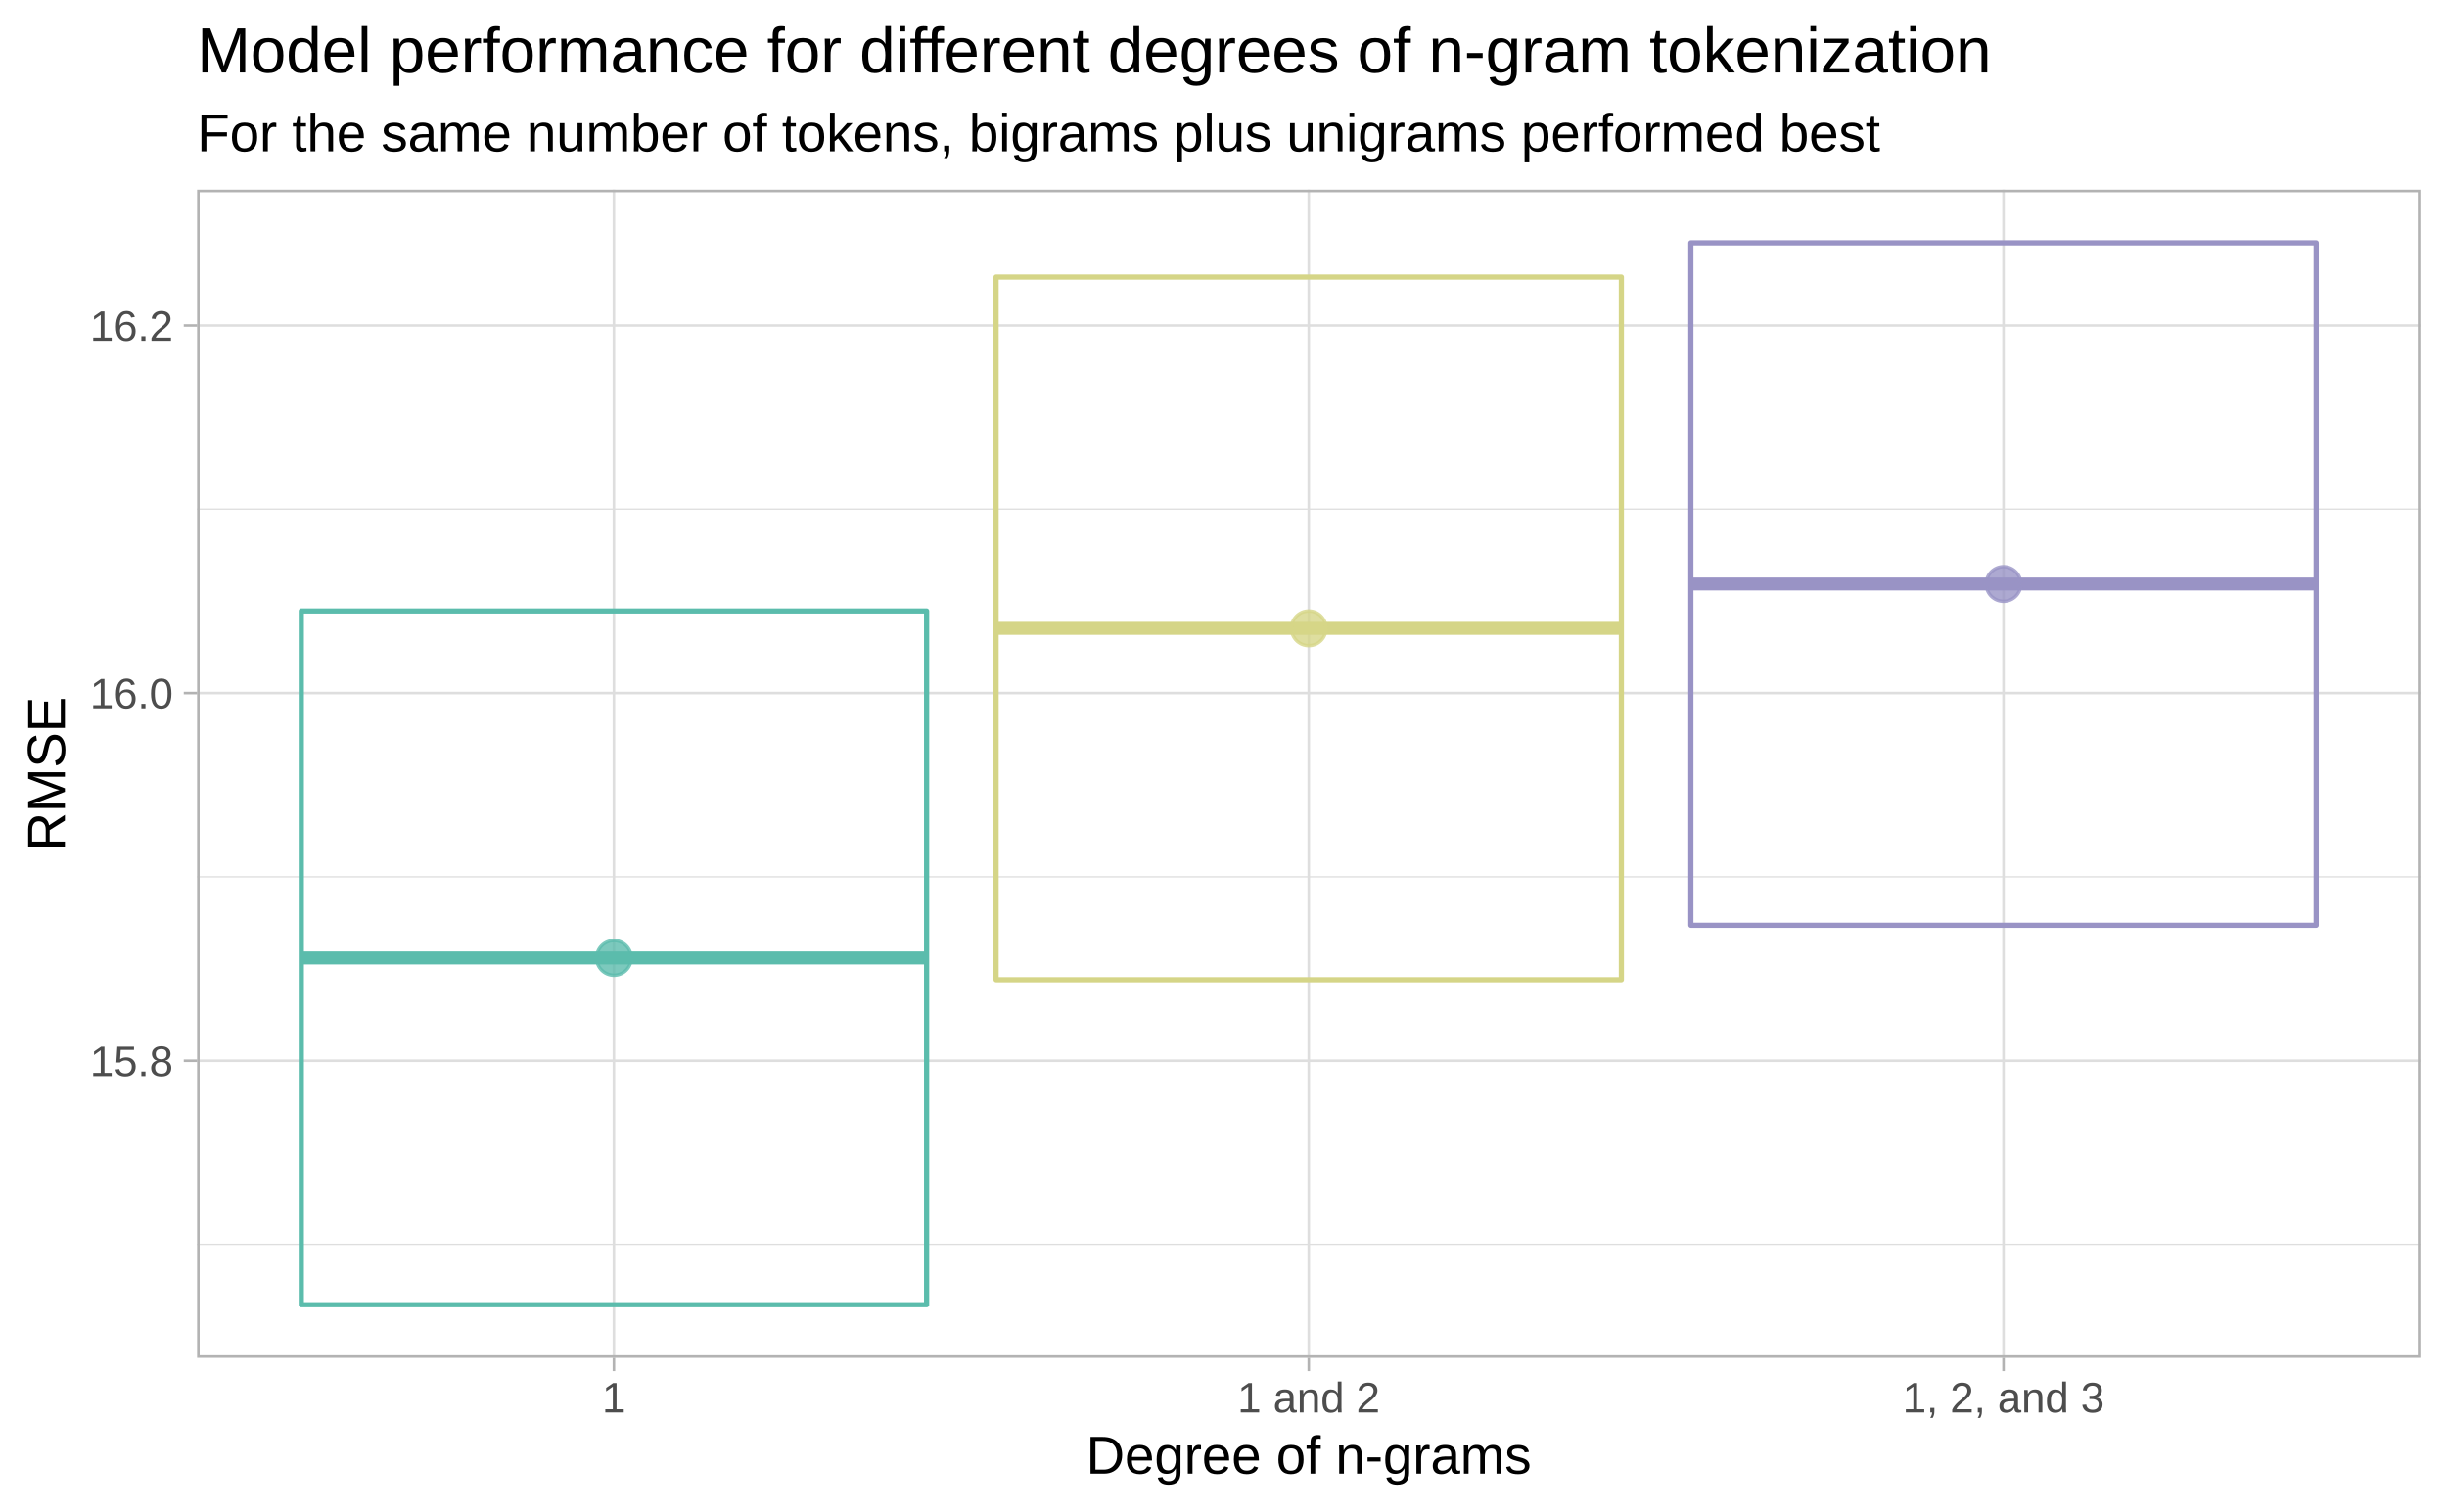
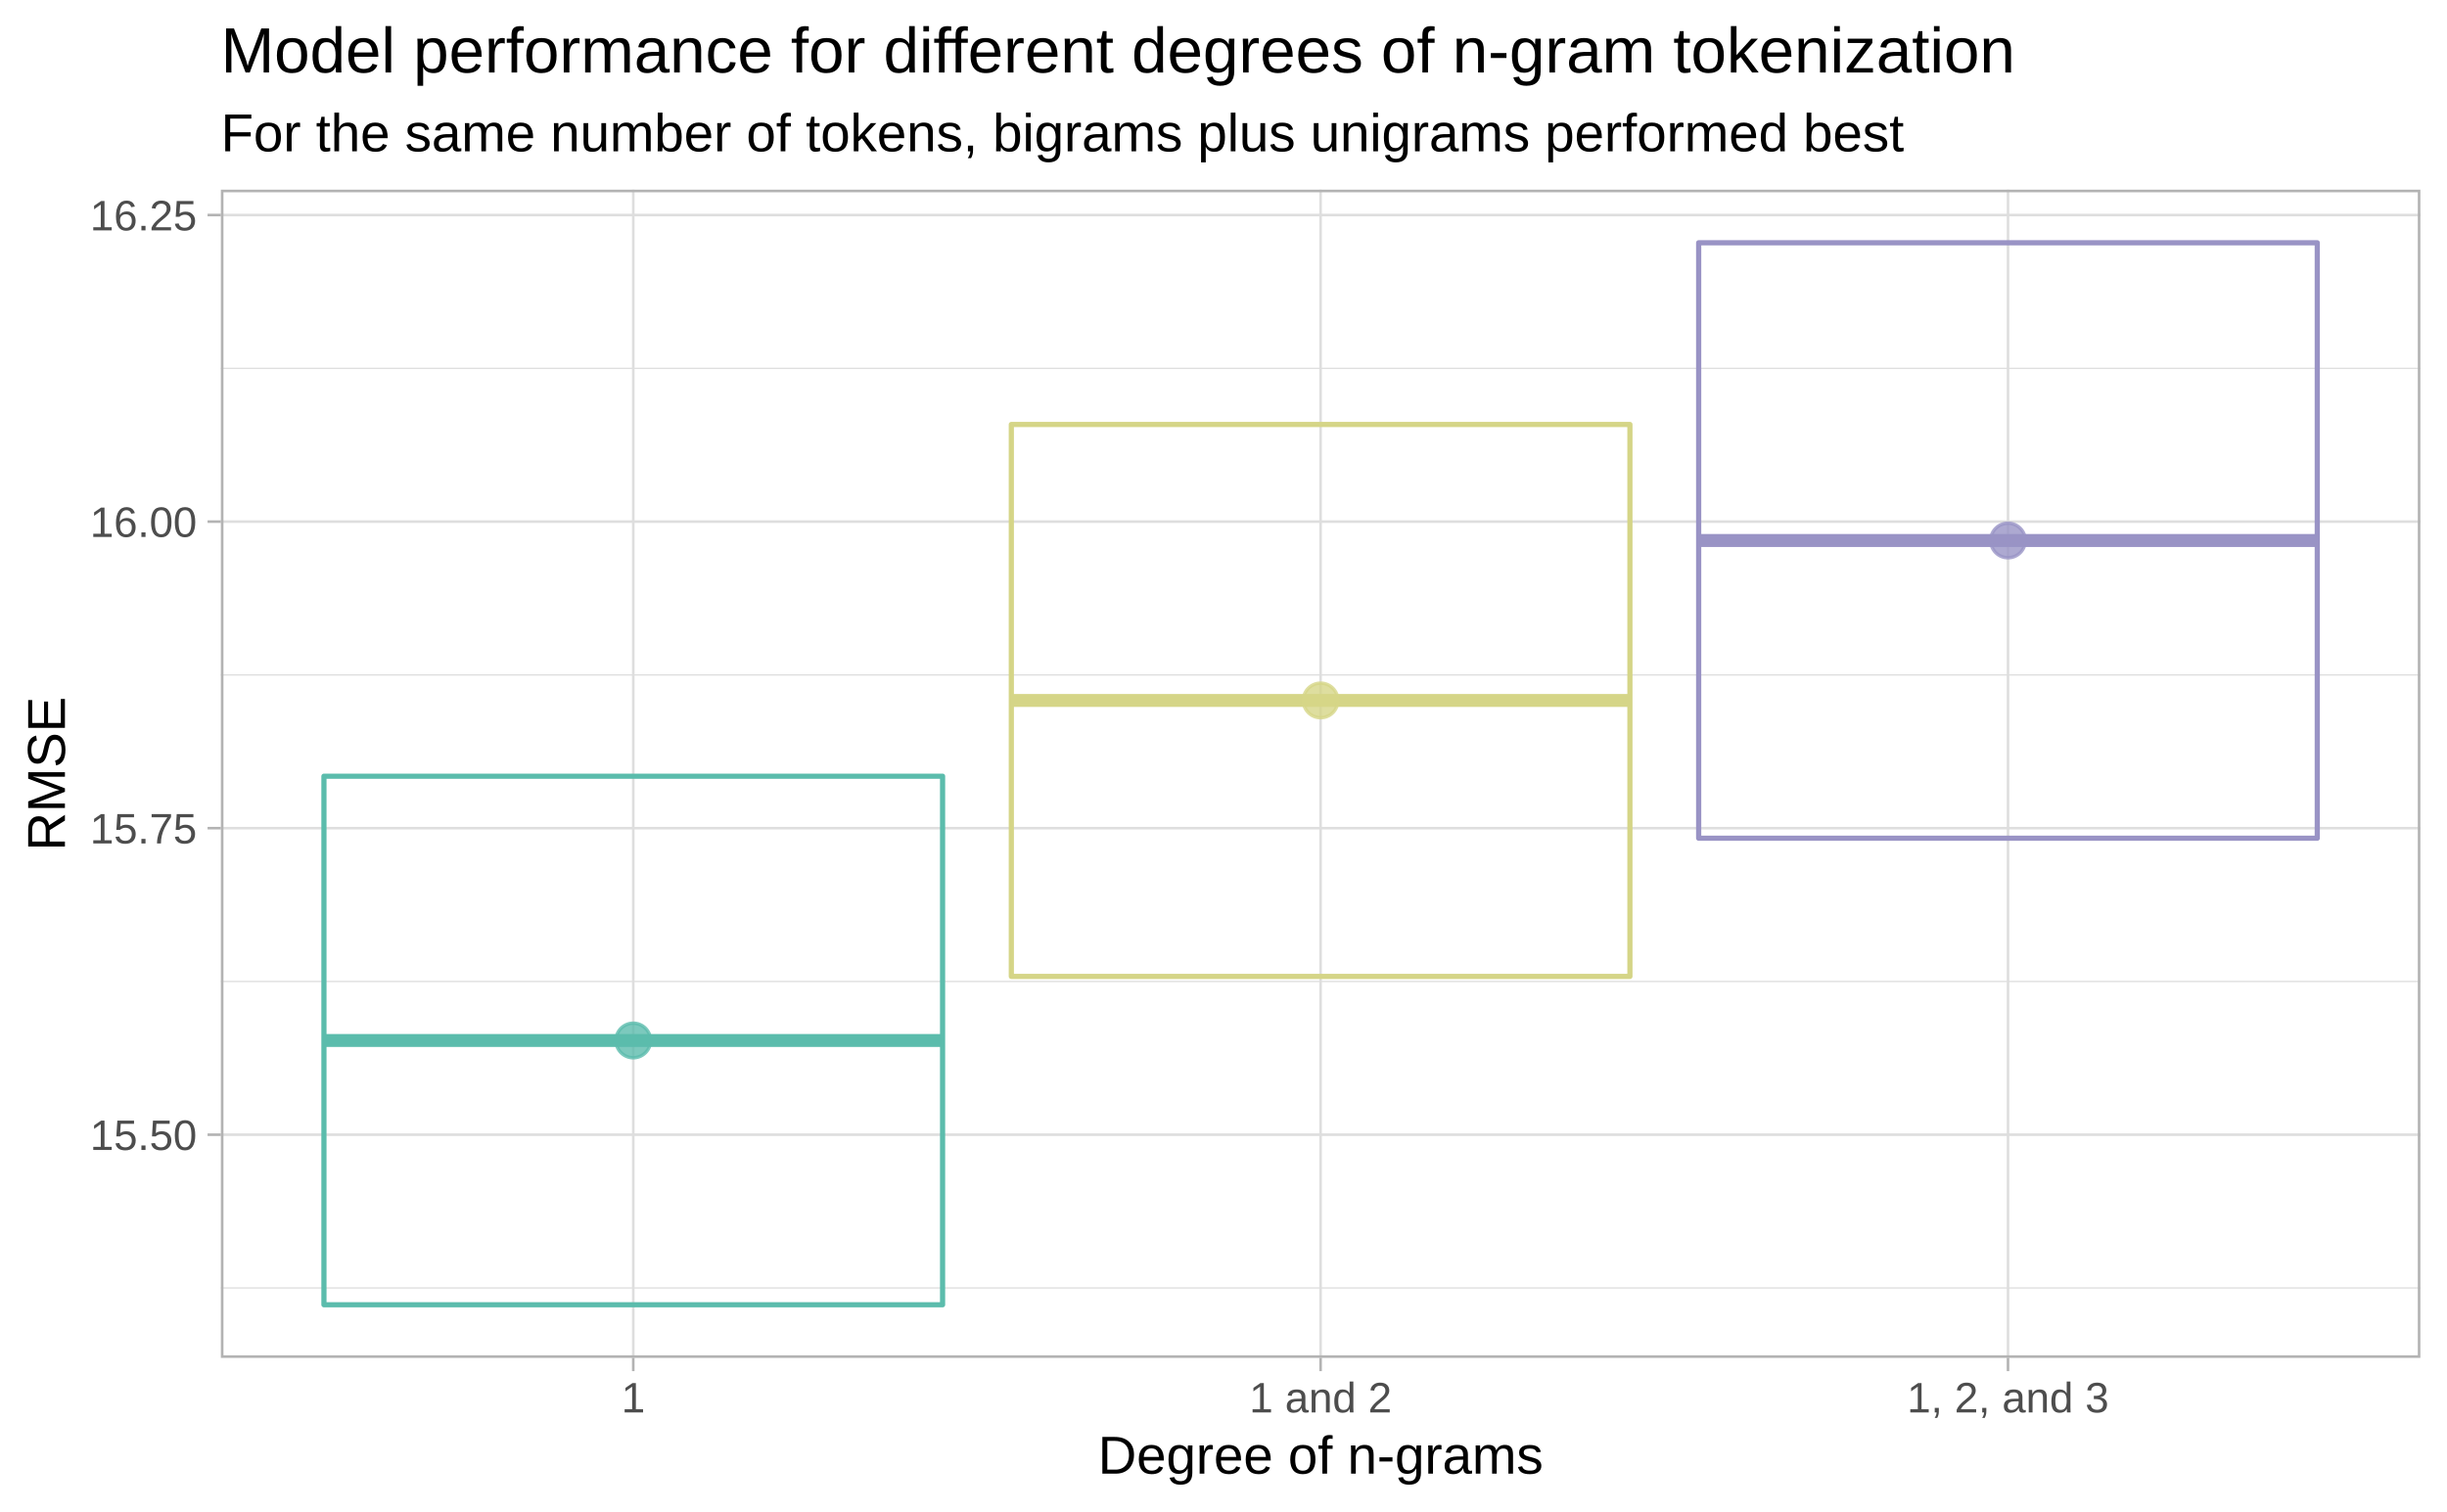
<svg xmlns="http://www.w3.org/2000/svg" class="svglite" width="504.00pt" height="311.47pt" viewBox="0 0 504.00 311.47">
  <defs>
    <style type="text/css">
    .svglite line, .svglite polyline, .svglite polygon, .svglite path, .svglite rect, .svglite circle {
      fill: none;
      stroke: #000000;
      stroke-linecap: round;
      stroke-linejoin: round;
      stroke-miterlimit: 10.00;
    }
  </style>
  </defs>
  <rect width="100%" height="100%" style="stroke: none; fill: #FFFFFF;" />
  <defs>
    <clipPath id="cpMC4wMHw1MDQuMDB8MC4wMHwzMTEuNDc=">
      <rect x="0.00" y="0.00" width="504.00" height="311.47" />
    </clipPath>
  </defs>
  <g clip-path="url(#cpMC4wMHw1MDQuMDB8MC4wMHwzMTEuNDc=)">
    <rect x="0.00" y="0.00" width="504.00" height="311.47" style="stroke-width: 1.07; stroke: #FFFFFF; fill: #FFFFFF;" />
  </g>
  <defs>
-     <clipPath id="cpNDAuNTl8NDk4LjUyfDM5LjA3fDI3OS43Mg==">
-       <rect x="40.59" y="39.07" width="457.93" height="240.65" />
+     <clipPath id="cpNDUuNDl8NDk4LjUyfDM5LjA3fDI3OS43Mg==">
+       <rect x="45.49" y="39.07" width="453.03" height="240.65" />
    </clipPath>
  </defs>
-   <g clip-path="url(#cpNDAuNTl8NDk4LjUyfDM5LjA3fDI3OS43Mg==)">
-     <rect x="40.59" y="39.07" width="457.93" height="240.65" style="stroke-width: 1.07; stroke: none; fill: #FFFFFF;" />
-     <polyline points="40.59,256.35 498.52,256.35 " style="stroke-width: 0.27; stroke: #DEDEDE; stroke-linecap: butt;" />
-     <polyline points="40.59,180.62 498.52,180.62 " style="stroke-width: 0.27; stroke: #DEDEDE; stroke-linecap: butt;" />
-     <polyline points="40.59,104.89 498.52,104.89 " style="stroke-width: 0.27; stroke: #DEDEDE; stroke-linecap: butt;" />
-     <polyline points="40.59,218.48 498.52,218.48 " style="stroke-width: 0.53; stroke: #DEDEDE; stroke-linecap: butt;" />
-     <polyline points="40.59,142.76 498.52,142.76 " style="stroke-width: 0.53; stroke: #DEDEDE; stroke-linecap: butt;" />
-     <polyline points="40.59,67.03 498.52,67.03 " style="stroke-width: 0.53; stroke: #DEDEDE; stroke-linecap: butt;" />
-     <polyline points="126.45,279.72 126.45,39.07 " style="stroke-width: 0.53; stroke: #DEDEDE; stroke-linecap: butt;" />
-     <polyline points="269.56,279.72 269.56,39.07 " style="stroke-width: 0.53; stroke: #DEDEDE; stroke-linecap: butt;" />
-     <polyline points="412.66,279.72 412.66,39.07 " style="stroke-width: 0.53; stroke: #DEDEDE; stroke-linecap: butt;" />
-     <polyline points="62.06,125.86 62.06,268.78 190.85,268.78 190.85,125.86 62.06,125.86 62.06,125.86 " style="stroke-width: 1.07; stroke: #5BBCAC;" />
-     <polyline points="205.16,57.05 205.16,201.80 333.95,201.80 333.95,57.05 205.16,57.05 205.16,57.05 " style="stroke-width: 1.07; stroke: #D5D587;" />
-     <polyline points="348.26,50.01 348.26,190.59 477.06,190.59 477.06,50.01 348.26,50.01 348.26,50.01 " style="stroke-width: 1.07; stroke: #9993C5;" />
-     <line x1="62.06" y1="197.32" x2="190.85" y2="197.32" style="stroke-width: 2.67; stroke: #5BBCAC; stroke-linecap: butt;" />
-     <line x1="205.16" y1="129.43" x2="333.95" y2="129.43" style="stroke-width: 2.67; stroke: #D5D587; stroke-linecap: butt;" />
-     <line x1="348.26" y1="120.30" x2="477.06" y2="120.30" style="stroke-width: 2.67; stroke: #9993C5; stroke-linecap: butt;" />
-     <circle cx="126.45" cy="197.32" r="3.56" style="stroke-width: 0.71; stroke: #5BBCAC; stroke-opacity: 0.80; fill: #5BBCAC; fill-opacity: 0.80;" />
-     <circle cx="269.56" cy="129.43" r="3.56" style="stroke-width: 0.71; stroke: #D5D587; stroke-opacity: 0.80; fill: #D5D587; fill-opacity: 0.80;" />
-     <circle cx="412.66" cy="120.30" r="3.56" style="stroke-width: 0.71; stroke: #9993C5; stroke-opacity: 0.80; fill: #9993C5; fill-opacity: 0.80;" />
-     <rect x="40.59" y="39.07" width="457.93" height="240.65" style="stroke-width: 1.07; stroke: #B3B3B3;" />
+   <g clip-path="url(#cpNDUuNDl8NDk4LjUyfDM5LjA3fDI3OS43Mg==)">
+     <rect x="45.49" y="39.07" width="453.03" height="240.65" style="stroke-width: 1.07; stroke: none; fill: #FFFFFF;" />
+     <polyline points="45.49,265.32 498.52,265.32 " style="stroke-width: 0.27; stroke: #DEDEDE; stroke-linecap: butt;" />
+     <polyline points="45.49,202.18 498.52,202.18 " style="stroke-width: 0.27; stroke: #DEDEDE; stroke-linecap: butt;" />
+     <polyline points="45.49,139.03 498.52,139.03 " style="stroke-width: 0.27; stroke: #DEDEDE; stroke-linecap: butt;" />
+     <polyline points="45.49,75.88 498.52,75.88 " style="stroke-width: 0.27; stroke: #DEDEDE; stroke-linecap: butt;" />
+     <polyline points="45.49,233.75 498.52,233.75 " style="stroke-width: 0.53; stroke: #DEDEDE; stroke-linecap: butt;" />
+     <polyline points="45.49,170.60 498.52,170.60 " style="stroke-width: 0.53; stroke: #DEDEDE; stroke-linecap: butt;" />
+     <polyline points="45.49,107.45 498.52,107.45 " style="stroke-width: 0.53; stroke: #DEDEDE; stroke-linecap: butt;" />
+     <polyline points="45.49,44.30 498.52,44.30 " style="stroke-width: 0.53; stroke: #DEDEDE; stroke-linecap: butt;" />
+     <polyline points="130.43,279.72 130.43,39.07 " style="stroke-width: 0.53; stroke: #DEDEDE; stroke-linecap: butt;" />
+     <polyline points="272.00,279.72 272.00,39.07 " style="stroke-width: 0.53; stroke: #DEDEDE; stroke-linecap: butt;" />
+     <polyline points="413.58,279.72 413.58,39.07 " style="stroke-width: 0.53; stroke: #DEDEDE; stroke-linecap: butt;" />
+     <polygon points="66.72,159.90 66.72,268.78 194.14,268.78 194.14,159.90 66.72,159.90 " style="stroke-width: 1.07; stroke: #5BBCAC; fill: none;" />
+     <polygon points="208.30,87.44 208.30,201.14 335.71,201.14 335.71,87.44 208.30,87.44 " style="stroke-width: 1.07; stroke: #D5D587; fill: none;" />
+     <polygon points="349.87,50.01 349.87,172.67 477.28,172.67 477.28,50.01 349.87,50.01 " style="stroke-width: 1.07; stroke: #9993C5; fill: none;" />
+     <line x1="66.72" y1="214.34" x2="194.14" y2="214.34" style="stroke-width: 2.67; stroke: #5BBCAC; stroke-linecap: butt;" />
+     <line x1="208.30" y1="144.29" x2="335.71" y2="144.29" style="stroke-width: 2.67; stroke: #D5D587; stroke-linecap: butt;" />
+     <line x1="349.87" y1="111.34" x2="477.28" y2="111.34" style="stroke-width: 2.67; stroke: #9993C5; stroke-linecap: butt;" />
+     <circle cx="130.43" cy="214.34" r="3.56" style="stroke-width: 0.71; stroke: #5BBCAC; stroke-opacity: 0.80; fill: #5BBCAC; fill-opacity: 0.80;" />
+     <circle cx="272.00" cy="144.29" r="3.56" style="stroke-width: 0.71; stroke: #D5D587; stroke-opacity: 0.80; fill: #D5D587; fill-opacity: 0.80;" />
+     <circle cx="413.58" cy="111.34" r="3.56" style="stroke-width: 0.71; stroke: #9993C5; stroke-opacity: 0.80; fill: #9993C5; fill-opacity: 0.80;" />
+     <rect x="45.49" y="39.07" width="453.03" height="240.65" style="stroke-width: 1.07; stroke: #B3B3B3;" />
  </g>
  <g clip-path="url(#cpMC4wMHw1MDQuMDB8MC4wMHwzMTEuNDc=)">
-     <text x="35.66" y="221.64" text-anchor="end" style="font-size: 8.80px; fill: #4D4D4D; font-family: Arial;" textLength="17.13px" lengthAdjust="spacingAndGlyphs">15.8</text>
-     <text x="35.66" y="145.91" text-anchor="end" style="font-size: 8.80px; fill: #4D4D4D; font-family: Arial;" textLength="17.13px" lengthAdjust="spacingAndGlyphs">16.0</text>
-     <text x="35.66" y="70.18" text-anchor="end" style="font-size: 8.80px; fill: #4D4D4D; font-family: Arial;" textLength="17.13px" lengthAdjust="spacingAndGlyphs">16.2</text>
-     <polyline points="37.85,218.48 40.59,218.48 " style="stroke-width: 0.53; stroke: #B3B3B3; stroke-linecap: butt;" />
-     <polyline points="37.85,142.76 40.59,142.76 " style="stroke-width: 0.53; stroke: #B3B3B3; stroke-linecap: butt;" />
-     <polyline points="37.85,67.03 40.59,67.03 " style="stroke-width: 0.53; stroke: #B3B3B3; stroke-linecap: butt;" />
-     <polyline points="126.45,282.46 126.45,279.72 " style="stroke-width: 0.53; stroke: #B3B3B3; stroke-linecap: butt;" />
-     <polyline points="269.56,282.46 269.56,279.72 " style="stroke-width: 0.53; stroke: #B3B3B3; stroke-linecap: butt;" />
-     <polyline points="412.66,282.46 412.66,279.72 " style="stroke-width: 0.53; stroke: #B3B3B3; stroke-linecap: butt;" />
-     <text x="126.45" y="290.96" text-anchor="middle" style="font-size: 8.80px; fill: #4D4D4D; font-family: Arial;" textLength="4.90px" lengthAdjust="spacingAndGlyphs">1</text>
-     <text x="269.56" y="290.96" text-anchor="middle" style="font-size: 8.80px; fill: #4D4D4D; font-family: Arial;" textLength="29.36px" lengthAdjust="spacingAndGlyphs">1 and 2</text>
-     <text x="412.66" y="290.96" text-anchor="middle" style="font-size: 8.80px; fill: #4D4D4D; font-family: Arial;" textLength="41.58px" lengthAdjust="spacingAndGlyphs">1, 2, and 3</text>
-     <text x="269.56" y="303.57" text-anchor="middle" style="font-size: 11.00px; font-family: Arial;" textLength="91.72px" lengthAdjust="spacingAndGlyphs">Degree of n-grams</text>
+     <text x="40.56" y="236.90" text-anchor="end" style="font-size: 8.80px; fill: #4D4D4D; font-family: Arial;" textLength="22.02px" lengthAdjust="spacingAndGlyphs">15.50</text>
+     <text x="40.56" y="173.75" text-anchor="end" style="font-size: 8.80px; fill: #4D4D4D; font-family: Arial;" textLength="22.02px" lengthAdjust="spacingAndGlyphs">15.75</text>
+     <text x="40.56" y="110.61" text-anchor="end" style="font-size: 8.80px; fill: #4D4D4D; font-family: Arial;" textLength="22.02px" lengthAdjust="spacingAndGlyphs">16.00</text>
+     <text x="40.56" y="47.46" text-anchor="end" style="font-size: 8.80px; fill: #4D4D4D; font-family: Arial;" textLength="22.02px" lengthAdjust="spacingAndGlyphs">16.25</text>
+     <polyline points="42.75,233.75 45.49,233.75 " style="stroke-width: 0.53; stroke: #B3B3B3; stroke-linecap: butt;" />
+     <polyline points="42.75,170.60 45.49,170.60 " style="stroke-width: 0.53; stroke: #B3B3B3; stroke-linecap: butt;" />
+     <polyline points="42.75,107.45 45.49,107.45 " style="stroke-width: 0.53; stroke: #B3B3B3; stroke-linecap: butt;" />
+     <polyline points="42.75,44.30 45.49,44.30 " style="stroke-width: 0.53; stroke: #B3B3B3; stroke-linecap: butt;" />
+     <polyline points="130.43,282.46 130.43,279.72 " style="stroke-width: 0.53; stroke: #B3B3B3; stroke-linecap: butt;" />
+     <polyline points="272.00,282.46 272.00,279.72 " style="stroke-width: 0.53; stroke: #B3B3B3; stroke-linecap: butt;" />
+     <polyline points="413.58,282.46 413.58,279.72 " style="stroke-width: 0.53; stroke: #B3B3B3; stroke-linecap: butt;" />
+     <text x="130.43" y="290.96" text-anchor="middle" style="font-size: 8.80px; fill: #4D4D4D; font-family: Arial;" textLength="4.90px" lengthAdjust="spacingAndGlyphs">1</text>
+     <text x="272.00" y="290.96" text-anchor="middle" style="font-size: 8.80px; fill: #4D4D4D; font-family: Arial;" textLength="29.36px" lengthAdjust="spacingAndGlyphs">1 and 2</text>
+     <text x="413.58" y="290.96" text-anchor="middle" style="font-size: 8.80px; fill: #4D4D4D; font-family: Arial;" textLength="41.58px" lengthAdjust="spacingAndGlyphs">1, 2, and 3</text>
+     <text x="272.00" y="303.57" text-anchor="middle" style="font-size: 11.00px; font-family: Arial;" textLength="91.72px" lengthAdjust="spacingAndGlyphs">Degree of n-grams</text>
    <text transform="translate(13.37,159.40) rotate(-90)" text-anchor="middle" style="font-size: 11.00px; font-family: Arial;" textLength="31.78px" lengthAdjust="spacingAndGlyphs">RMSE</text>
-     <text x="40.59" y="31.17" style="font-size: 11.00px; font-family: Arial;" textLength="346.69px" lengthAdjust="spacingAndGlyphs">For the same number of tokens, bigrams plus unigrams performed best</text>
-     <text x="40.59" y="14.94" style="font-size: 13.20px; font-family: Arial;" textLength="369.55px" lengthAdjust="spacingAndGlyphs">Model performance for different degrees of n-gram tokenization</text>
+     <text x="45.49" y="31.17" style="font-size: 11.00px; font-family: Arial;" textLength="346.69px" lengthAdjust="spacingAndGlyphs">For the same number of tokens, bigrams plus unigrams performed best</text>
+     <text x="45.49" y="14.94" style="font-size: 13.20px; font-family: Arial;" textLength="369.55px" lengthAdjust="spacingAndGlyphs">Model performance for different degrees of n-gram tokenization</text>
  </g>
</svg>
